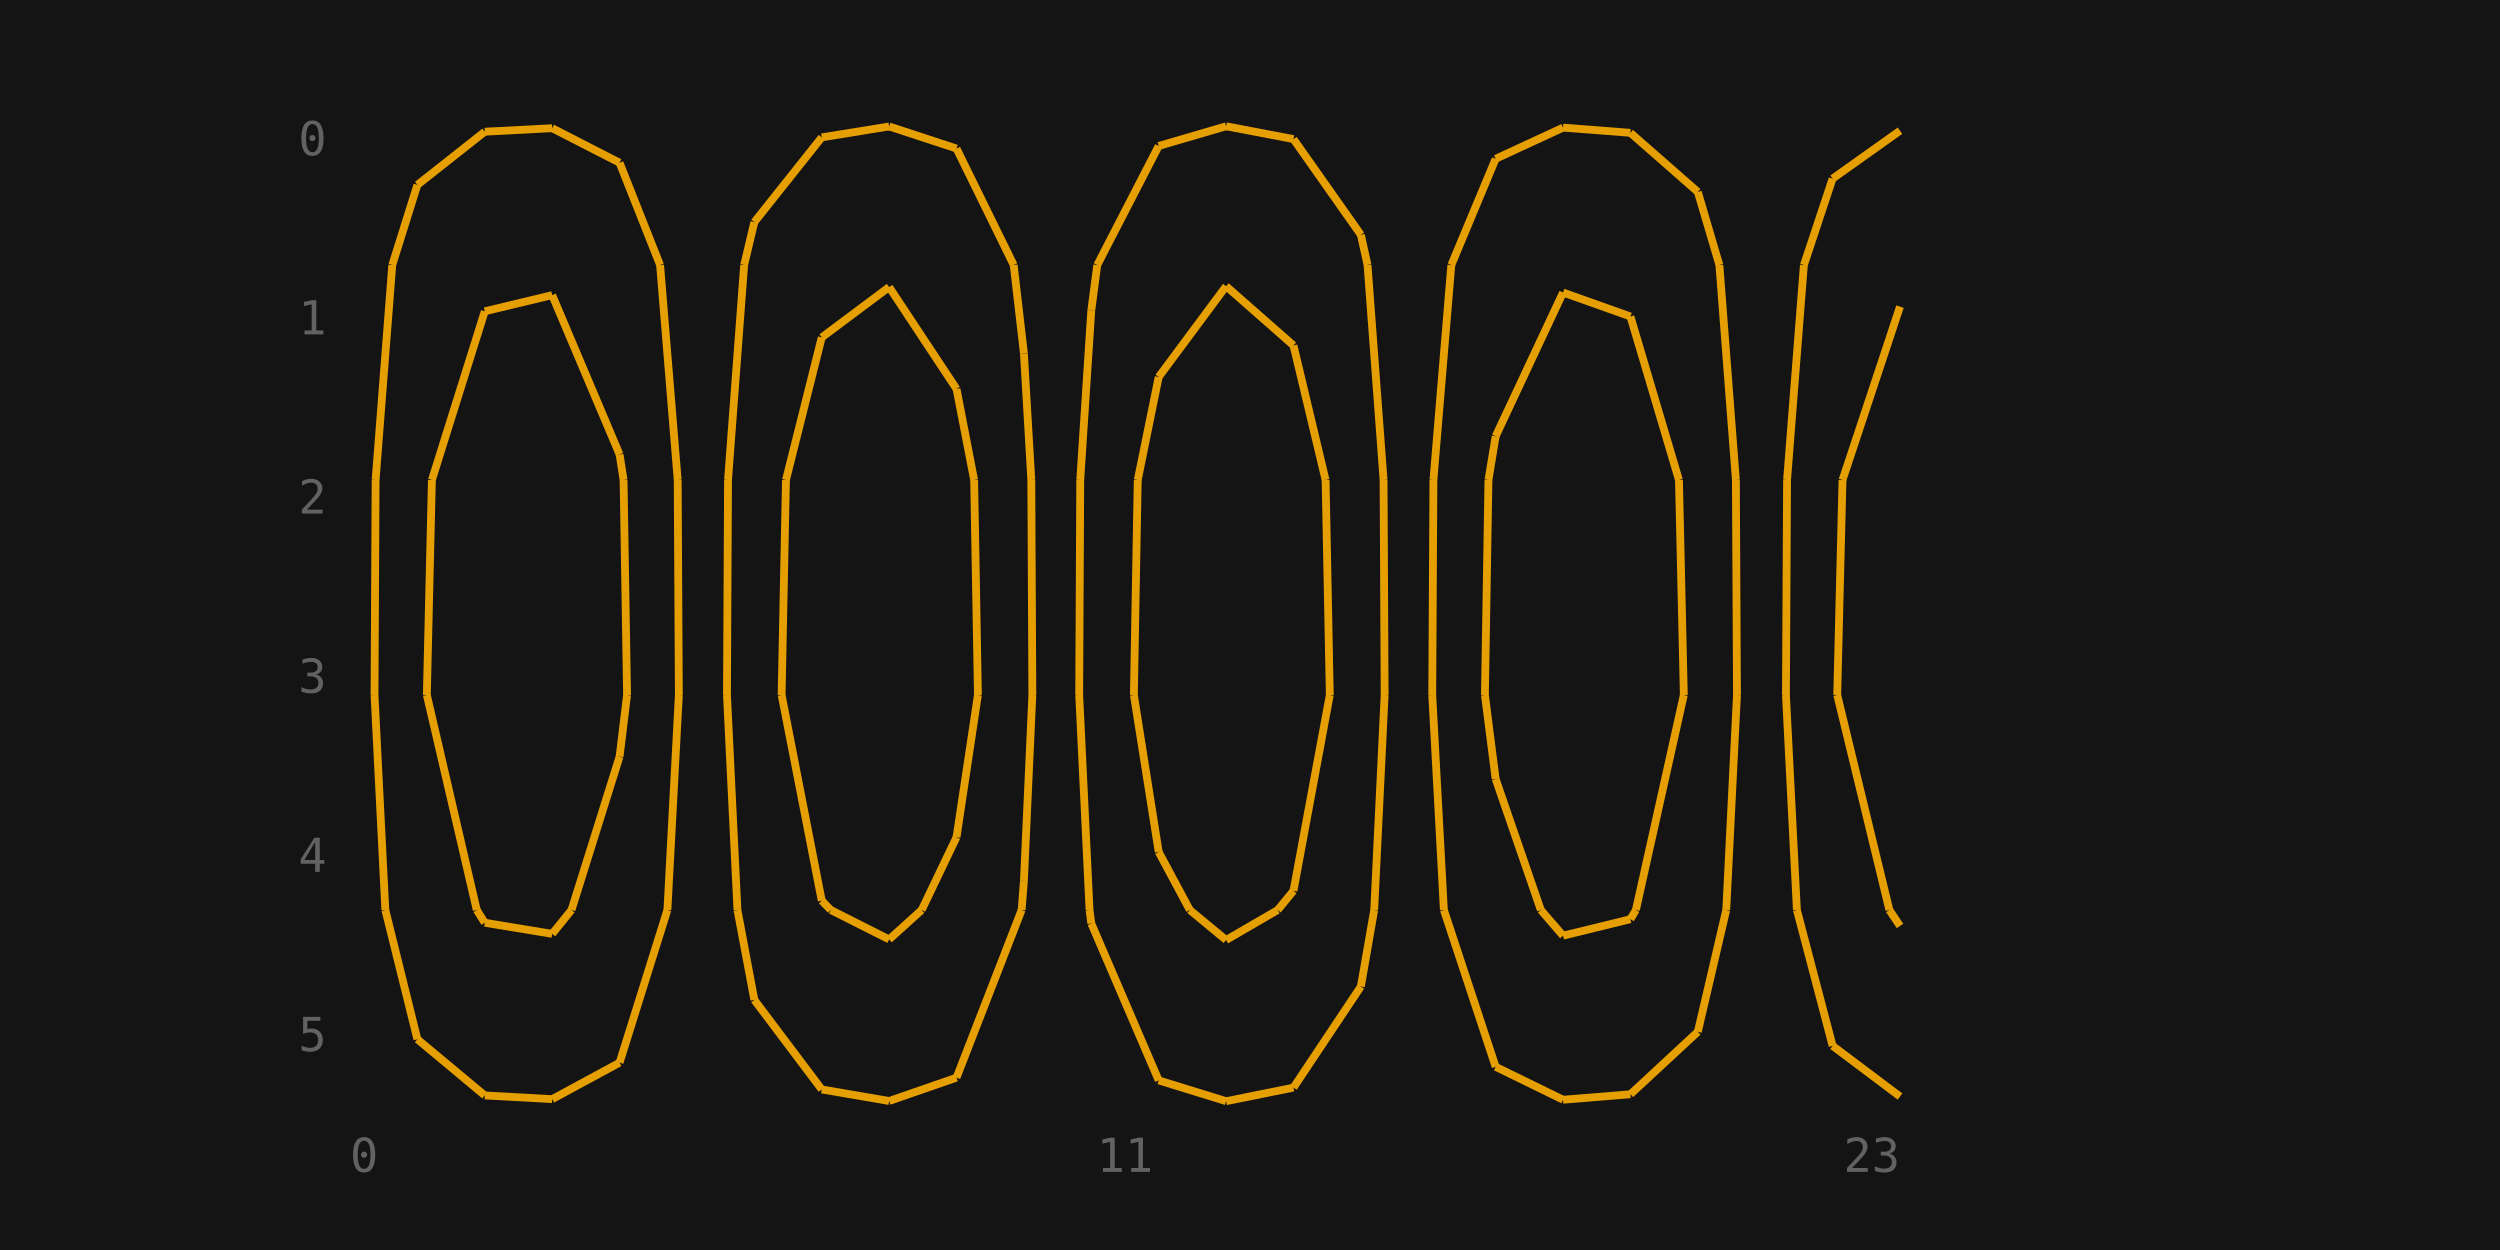
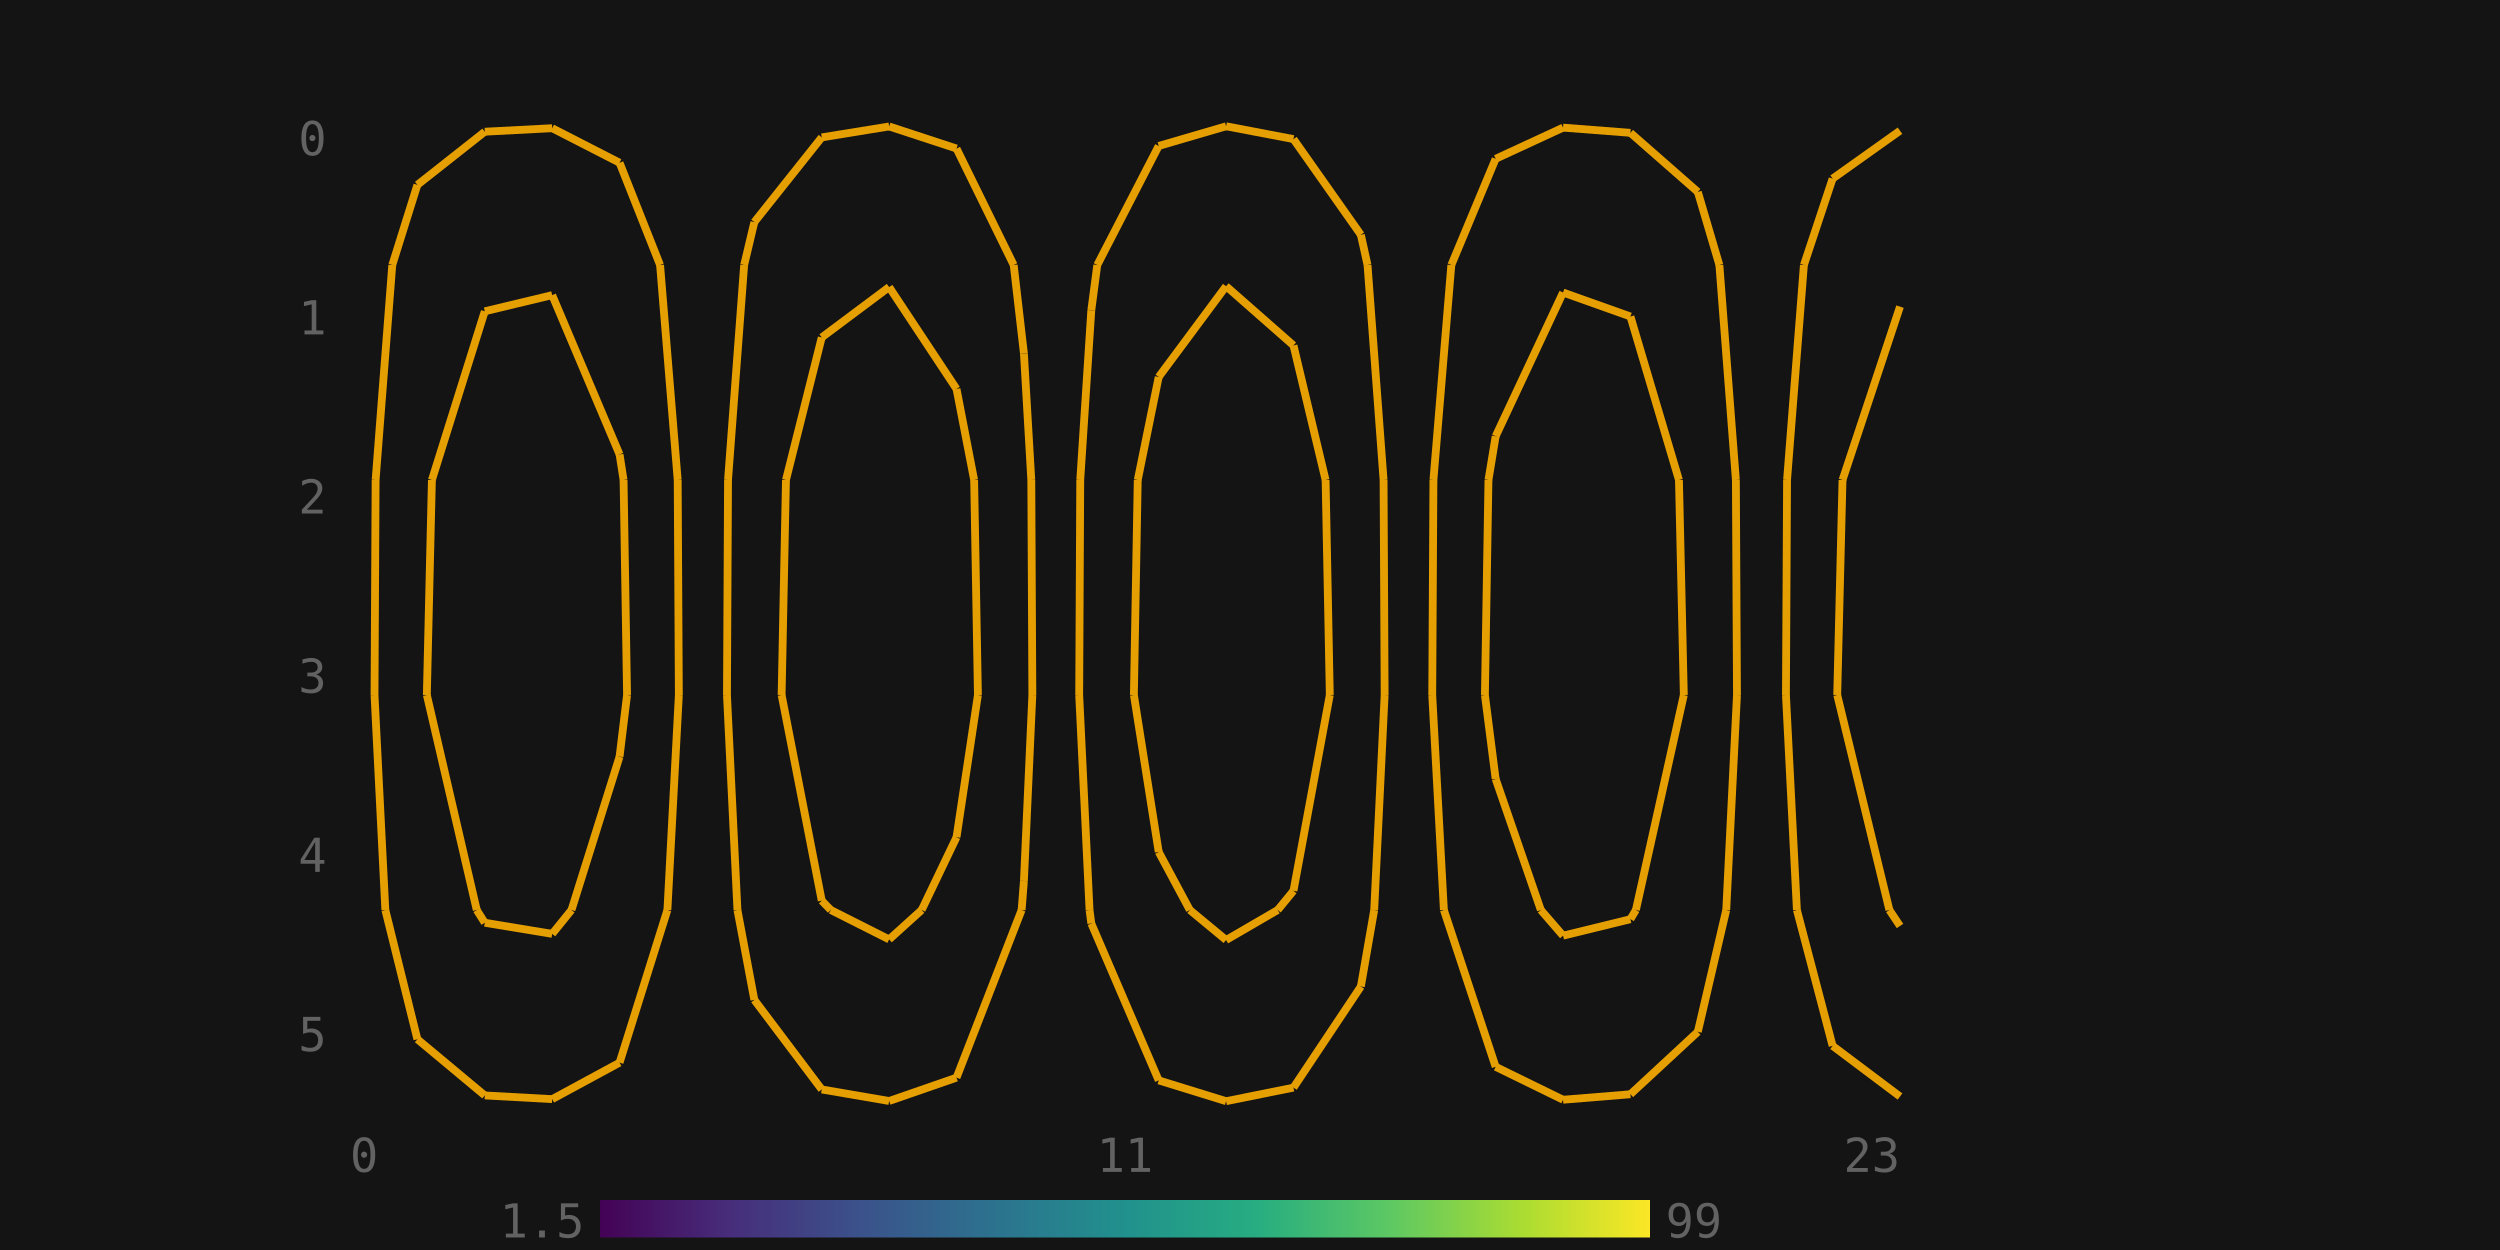
<svg xmlns="http://www.w3.org/2000/svg" viewBox="0 0 640 320" width="640" height="320">
  <rect width="100%" height="100%" fill="#141414" />
  <text x="89.6" y="300" text-anchor="start" font-size="12" font-family="monospace" fill="#626262">0</text>
  <text x="288" y="300" text-anchor="middle" font-size="12" font-family="monospace" fill="#626262">11</text>
  <text x="486.4" y="300" text-anchor="end" font-size="12" font-family="monospace" fill="#626262">23</text>
+   <text x="149.6" y="316.8" text-anchor="end" font-size="12" font-family="monospace" fill="#626262">1.5</text>
+   <defs>
+     <linearGradient id="rsvgb" x1="0" y1="0" x2="1" y2="0">
+       <stop offset="0" stop-color="#440154" />
+       <stop offset="0.125" stop-color="#472d7b" />
+       <stop offset="0.25" stop-color="#3b528b" />
+       <stop offset="0.375" stop-color="#2c728e" />
+       <stop offset="0.5" stop-color="#21918d" />
+       <stop offset="0.625" stop-color="#27ad81" />
+       <stop offset="0.75" stop-color="#5dc863" />
+       <stop offset="0.875" stop-color="#aadc32" />
+       <stop offset="1" stop-color="#fde725" />
+     </linearGradient>
+   </defs>
+   <rect x="153.6" y="307.2" width="268.8" height="9.6" fill="url(#rsvgb)" />
+   <text x="426.4" y="316.8" text-anchor="start" font-size="12" font-family="monospace" fill="#626262">99</text>
  <clipPath id="isvgb-0">
    <rect x="0" y="23.733" width="83.6" height="24" />
  </clipPath>
  <text x="83.6" y="39.733" text-anchor="end" clip-path="url(#isvgb-0)" font-size="12" font-family="monospace" fill="#626262">0</text>
  <clipPath id="isvgb-1">
    <rect x="0" y="69.6" width="83.6" height="24" />
  </clipPath>
  <text x="83.6" y="85.6" text-anchor="end" clip-path="url(#isvgb-1)" font-size="12" font-family="monospace" fill="#626262">1</text>
  <clipPath id="isvgb-2">
    <rect x="0" y="115.467" width="83.6" height="24" />
  </clipPath>
  <text x="83.6" y="131.467" text-anchor="end" clip-path="url(#isvgb-2)" font-size="12" font-family="monospace" fill="#626262">2</text>
  <clipPath id="isvgb-3">
    <rect x="0" y="161.333" width="83.6" height="24" />
  </clipPath>
  <text x="83.6" y="177.333" text-anchor="end" clip-path="url(#isvgb-3)" font-size="12" font-family="monospace" fill="#626262">3</text>
  <clipPath id="isvgb-4">
    <rect x="0" y="207.2" width="83.6" height="24" />
  </clipPath>
  <text x="83.6" y="223.2" text-anchor="end" clip-path="url(#isvgb-4)" font-size="12" font-family="monospace" fill="#626262">4</text>
  <clipPath id="isvgb-5">
    <rect x="0" y="253.067" width="83.6" height="24" />
  </clipPath>
  <text x="83.6" y="269.067" text-anchor="end" clip-path="url(#isvgb-5)" font-size="12" font-family="monospace" fill="#626262">5</text>
  <path d="M210.365 86.381 L201.204 122.88" fill="none" stroke="#e69f00" stroke-width="2" />
  <path d="M227.617 73.483 L210.365 86.381" fill="none" stroke="#e69f00" stroke-width="2" />
  <path d="M244.87 99.569 L227.617 73.483" fill="none" stroke="#e69f00" stroke-width="2" />
  <path d="M249.381 122.88 L244.87 99.569" fill="none" stroke="#e69f00" stroke-width="2" />
  <path d="M382.887 111.683 L381.045 122.88" fill="none" stroke="#e69f00" stroke-width="2" />
  <path d="M400.139 74.884 L382.887 111.683" fill="none" stroke="#e69f00" stroke-width="2" />
  <path d="M417.391 81.025 L400.139 74.884" fill="none" stroke="#e69f00" stroke-width="2" />
  <path d="M429.813 122.88 L417.391 81.025" fill="none" stroke="#e69f00" stroke-width="2" />
  <path d="M201.204 122.88 L200.093 177.92" fill="none" stroke="#e69f00" stroke-width="2" />
  <path d="M249.381 122.88 L250.348 177.92" fill="none" stroke="#e69f00" stroke-width="2" />
  <path d="M381.045 122.88 L380.137 177.92" fill="none" stroke="#e69f00" stroke-width="2" />
  <path d="M429.813 122.88 L431.058 177.92" fill="none" stroke="#e69f00" stroke-width="2" />
  <path d="M200.093 177.92 L210.365 230.572" fill="none" stroke="#e69f00" stroke-width="2" />
  <path d="M212.678 232.96 L210.365 230.572" fill="none" stroke="#e69f00" stroke-width="2" />
  <path d="M244.87 214.335 L235.949 232.96" fill="none" stroke="#e69f00" stroke-width="2" />
  <path d="M250.348 177.92 L244.87 214.335" fill="none" stroke="#e69f00" stroke-width="2" />
  <path d="M380.137 177.92 L382.887 199.419" fill="none" stroke="#e69f00" stroke-width="2" />
  <path d="M394.452 232.96 L382.887 199.419" fill="none" stroke="#e69f00" stroke-width="2" />
  <path d="M431.058 177.92 L418.791 232.96" fill="none" stroke="#e69f00" stroke-width="2" />
  <path d="M212.678 232.96 L227.617 240.495" fill="none" stroke="#e69f00" stroke-width="2" />
  <path d="M235.949 232.96 L227.617 240.495" fill="none" stroke="#e69f00" stroke-width="2" />
  <path d="M394.452 232.96 L400.139 239.532" fill="none" stroke="#e69f00" stroke-width="2" />
  <path d="M417.391 235.31 L400.139 239.532" fill="none" stroke="#e69f00" stroke-width="2" />
  <path d="M418.791 232.96 L417.391 235.31" fill="none" stroke="#e69f00" stroke-width="2" />
  <path d="M193.113 56.856 L190.503 67.84" fill="none" stroke="#e69f00" stroke-width="2" />
  <path d="M210.365 35.168 L193.113 56.856" fill="none" stroke="#e69f00" stroke-width="2" />
  <path d="M227.617 32.371 L210.365 35.168" fill="none" stroke="#e69f00" stroke-width="2" />
  <path d="M244.87 38.028 L227.617 32.371" fill="none" stroke="#e69f00" stroke-width="2" />
  <path d="M259.506 67.84 L244.87 38.028" fill="none" stroke="#e69f00" stroke-width="2" />
  <path d="M382.887 40.656 L371.54 67.84" fill="none" stroke="#e69f00" stroke-width="2" />
  <path d="M400.139 32.674 L382.887 40.656" fill="none" stroke="#e69f00" stroke-width="2" />
  <path d="M417.391 34.006 L400.139 32.674" fill="none" stroke="#e69f00" stroke-width="2" />
  <path d="M434.643 49.133 L417.391 34.006" fill="none" stroke="#e69f00" stroke-width="2" />
  <path d="M440.161 67.84 L434.643 49.133" fill="none" stroke="#e69f00" stroke-width="2" />
  <path d="M190.503 67.84 L186.375 122.88" fill="none" stroke="#e69f00" stroke-width="2" />
  <path d="M259.506 67.84 L262.122 90.482" fill="none" stroke="#e69f00" stroke-width="2" />
  <path d="M264.014 122.88 L262.122 90.482" fill="none" stroke="#e69f00" stroke-width="2" />
  <path d="M371.54 67.84 L366.956 122.88" fill="none" stroke="#e69f00" stroke-width="2" />
  <path d="M440.161 67.84 L444.386 122.88" fill="none" stroke="#e69f00" stroke-width="2" />
  <path d="M186.375 122.88 L186.103 177.92" fill="none" stroke="#e69f00" stroke-width="2" />
  <path d="M264.014 122.88 L264.283 177.92" fill="none" stroke="#e69f00" stroke-width="2" />
  <path d="M366.956 122.88 L366.654 177.92" fill="none" stroke="#e69f00" stroke-width="2" />
  <path d="M444.386 122.88 L444.665 177.92" fill="none" stroke="#e69f00" stroke-width="2" />
  <path d="M186.103 177.92 L188.785 232.96" fill="none" stroke="#e69f00" stroke-width="2" />
  <path d="M262.122 225.523 L261.539 232.96" fill="none" stroke="#e69f00" stroke-width="2" />
  <path d="M264.283 177.92 L262.122 225.523" fill="none" stroke="#e69f00" stroke-width="2" />
  <path d="M366.654 177.92 L369.632 232.96" fill="none" stroke="#e69f00" stroke-width="2" />
  <path d="M444.665 177.92 L441.92 232.96" fill="none" stroke="#e69f00" stroke-width="2" />
  <path d="M188.785 232.96 L193.113 255.982" fill="none" stroke="#e69f00" stroke-width="2" />
  <path d="M210.365 278.9 L193.113 255.982" fill="none" stroke="#e69f00" stroke-width="2" />
  <path d="M227.617 281.856 L210.365 278.9" fill="none" stroke="#e69f00" stroke-width="2" />
  <path d="M244.87 275.877 L227.617 281.856" fill="none" stroke="#e69f00" stroke-width="2" />
  <path d="M261.539 232.96 L244.87 275.877" fill="none" stroke="#e69f00" stroke-width="2" />
  <path d="M369.632 232.96 L382.887 273.101" fill="none" stroke="#e69f00" stroke-width="2" />
  <path d="M400.139 281.535 L382.887 273.101" fill="none" stroke="#e69f00" stroke-width="2" />
  <path d="M417.391 280.127 L400.139 281.535" fill="none" stroke="#e69f00" stroke-width="2" />
  <path d="M434.643 264.142 L417.391 280.127" fill="none" stroke="#e69f00" stroke-width="2" />
  <path d="M441.92 232.96 L434.643 264.142" fill="none" stroke="#e69f00" stroke-width="2" />
  <path d="M106.852 47.327 L100.422 67.84" fill="none" stroke="#e69f00" stroke-width="2" />
  <path d="M124.104 33.717 L106.852 47.327" fill="none" stroke="#e69f00" stroke-width="2" />
  <path d="M141.357 32.819 L124.104 33.717" fill="none" stroke="#e69f00" stroke-width="2" />
  <path d="M158.609 41.662 L141.357 32.819" fill="none" stroke="#e69f00" stroke-width="2" />
  <path d="M168.981 67.84 L158.609 41.662" fill="none" stroke="#e69f00" stroke-width="2" />
  <path d="M296.626 37.364 L280.901 67.84" fill="none" stroke="#e69f00" stroke-width="2" />
  <path d="M313.878 32.324 L296.626 37.364" fill="none" stroke="#e69f00" stroke-width="2" />
  <path d="M331.13 35.612 L313.878 32.324" fill="none" stroke="#e69f00" stroke-width="2" />
  <path d="M348.383 60.106 L331.13 35.612" fill="none" stroke="#e69f00" stroke-width="2" />
  <path d="M350.086 67.84 L348.383 60.106" fill="none" stroke="#e69f00" stroke-width="2" />
  <path d="M469.148 45.728 L461.799 67.84" fill="none" stroke="#e69f00" stroke-width="2" />
  <path d="M486.4 33.459 L469.148 45.728" fill="none" stroke="#e69f00" stroke-width="2" />
  <path d="M100.422 67.84 L96.156 122.88" fill="none" stroke="#e69f00" stroke-width="2" />
  <path d="M168.981 67.84 L173.489 122.88" fill="none" stroke="#e69f00" stroke-width="2" />
  <path d="M279.374 79.424 L276.543 122.88" fill="none" stroke="#e69f00" stroke-width="2" />
  <path d="M280.901 67.84 L279.374 79.424" fill="none" stroke="#e69f00" stroke-width="2" />
  <path d="M350.086 67.84 L354.194 122.88" fill="none" stroke="#e69f00" stroke-width="2" />
  <path d="M461.799 67.84 L457.486 122.88" fill="none" stroke="#e69f00" stroke-width="2" />
  <path d="M96.156 122.88 L95.875 177.92" fill="none" stroke="#e69f00" stroke-width="2" />
  <path d="M173.489 122.88 L173.786 177.92" fill="none" stroke="#e69f00" stroke-width="2" />
  <path d="M276.543 122.88 L276.274 177.92" fill="none" stroke="#e69f00" stroke-width="2" />
  <path d="M354.194 122.88 L354.465 177.92" fill="none" stroke="#e69f00" stroke-width="2" />
  <path d="M457.486 122.88 L457.201 177.92" fill="none" stroke="#e69f00" stroke-width="2" />
  <path d="M95.875 177.92 L98.647 232.96" fill="none" stroke="#e69f00" stroke-width="2" />
  <path d="M173.786 177.92 L170.857 232.96" fill="none" stroke="#e69f00" stroke-width="2" />
  <path d="M276.274 177.92 L278.923 232.96" fill="none" stroke="#e69f00" stroke-width="2" />
  <path d="M354.465 177.92 L351.796 232.96" fill="none" stroke="#e69f00" stroke-width="2" />
  <path d="M457.201 177.92 L460.004 232.96" fill="none" stroke="#e69f00" stroke-width="2" />
  <path d="M98.647 232.96 L106.852 266.051" fill="none" stroke="#e69f00" stroke-width="2" />
  <path d="M124.104 280.433 L106.852 266.051" fill="none" stroke="#e69f00" stroke-width="2" />
  <path d="M141.357 281.382 L124.104 280.433" fill="none" stroke="#e69f00" stroke-width="2" />
  <path d="M158.609 272.037 L141.357 281.382" fill="none" stroke="#e69f00" stroke-width="2" />
  <path d="M170.857 232.96 L158.609 272.037" fill="none" stroke="#e69f00" stroke-width="2" />
  <path d="M278.923 232.96 L279.374 236.41" fill="none" stroke="#e69f00" stroke-width="2" />
  <path d="M296.626 276.579 L279.374 236.41" fill="none" stroke="#e69f00" stroke-width="2" />
  <path d="M313.878 281.905 L296.626 276.579" fill="none" stroke="#e69f00" stroke-width="2" />
  <path d="M331.13 278.43 L313.878 281.905" fill="none" stroke="#e69f00" stroke-width="2" />
  <path d="M348.383 252.548 L331.13 278.43" fill="none" stroke="#e69f00" stroke-width="2" />
  <path d="M351.796 232.96 L348.383 252.548" fill="none" stroke="#e69f00" stroke-width="2" />
  <path d="M460.004 232.96 L469.148 267.741" fill="none" stroke="#e69f00" stroke-width="2" />
  <path d="M486.4 280.706 L469.148 267.741" fill="none" stroke="#e69f00" stroke-width="2" />
  <path d="M124.104 79.691 L110.567 122.88" fill="none" stroke="#e69f00" stroke-width="2" />
  <path d="M141.357 75.551 L124.104 79.691" fill="none" stroke="#e69f00" stroke-width="2" />
  <path d="M158.609 116.324 L141.357 75.551" fill="none" stroke="#e69f00" stroke-width="2" />
  <path d="M159.633 122.88 L158.609 116.324" fill="none" stroke="#e69f00" stroke-width="2" />
  <path d="M296.626 96.505 L291.261 122.88" fill="none" stroke="#e69f00" stroke-width="2" />
  <path d="M313.878 73.268 L296.626 96.505" fill="none" stroke="#e69f00" stroke-width="2" />
  <path d="M331.13 88.43 L313.878 73.268" fill="none" stroke="#e69f00" stroke-width="2" />
  <path d="M339.351 122.88 L331.13 88.43" fill="none" stroke="#e69f00" stroke-width="2" />
  <path d="M486.4 78.5 L471.683 122.88" fill="none" stroke="#e69f00" stroke-width="2" />
  <path d="M110.567 122.88 L109.269 177.92" fill="none" stroke="#e69f00" stroke-width="2" />
  <path d="M159.633 122.88 L160.525 177.92" fill="none" stroke="#e69f00" stroke-width="2" />
  <path d="M291.261 122.88 L290.273 177.92" fill="none" stroke="#e69f00" stroke-width="2" />
  <path d="M339.351 122.88 L340.429 177.92" fill="none" stroke="#e69f00" stroke-width="2" />
  <path d="M471.683 122.88 L470.327 177.92" fill="none" stroke="#e69f00" stroke-width="2" />
  <path d="M109.269 177.92 L122.049 232.96" fill="none" stroke="#e69f00" stroke-width="2" />
  <path d="M158.609 193.704 L146.304 232.96" fill="none" stroke="#e69f00" stroke-width="2" />
  <path d="M160.525 177.92 L158.609 193.704" fill="none" stroke="#e69f00" stroke-width="2" />
  <path d="M290.273 177.92 L296.626 218.107" fill="none" stroke="#e69f00" stroke-width="2" />
  <path d="M304.593 232.96 L296.626 218.107" fill="none" stroke="#e69f00" stroke-width="2" />
  <path d="M331.13 228.05 L327.094 232.96" fill="none" stroke="#e69f00" stroke-width="2" />
  <path d="M340.429 177.92 L331.13 228.05" fill="none" stroke="#e69f00" stroke-width="2" />
  <path d="M470.327 177.92 L483.681 232.96" fill="none" stroke="#e69f00" stroke-width="2" />
  <path d="M122.049 232.96 L124.104 236.227" fill="none" stroke="#e69f00" stroke-width="2" />
  <path d="M141.357 239.073 L124.104 236.227" fill="none" stroke="#e69f00" stroke-width="2" />
  <path d="M146.304 232.96 L141.357 239.073" fill="none" stroke="#e69f00" stroke-width="2" />
  <path d="M304.593 232.96 L313.878 240.643" fill="none" stroke="#e69f00" stroke-width="2" />
  <path d="M327.094 232.96 L313.878 240.643" fill="none" stroke="#e69f00" stroke-width="2" />
  <path d="M483.681 232.96 L486.4 237.046" fill="none" stroke="#e69f00" stroke-width="2" />
</svg>
